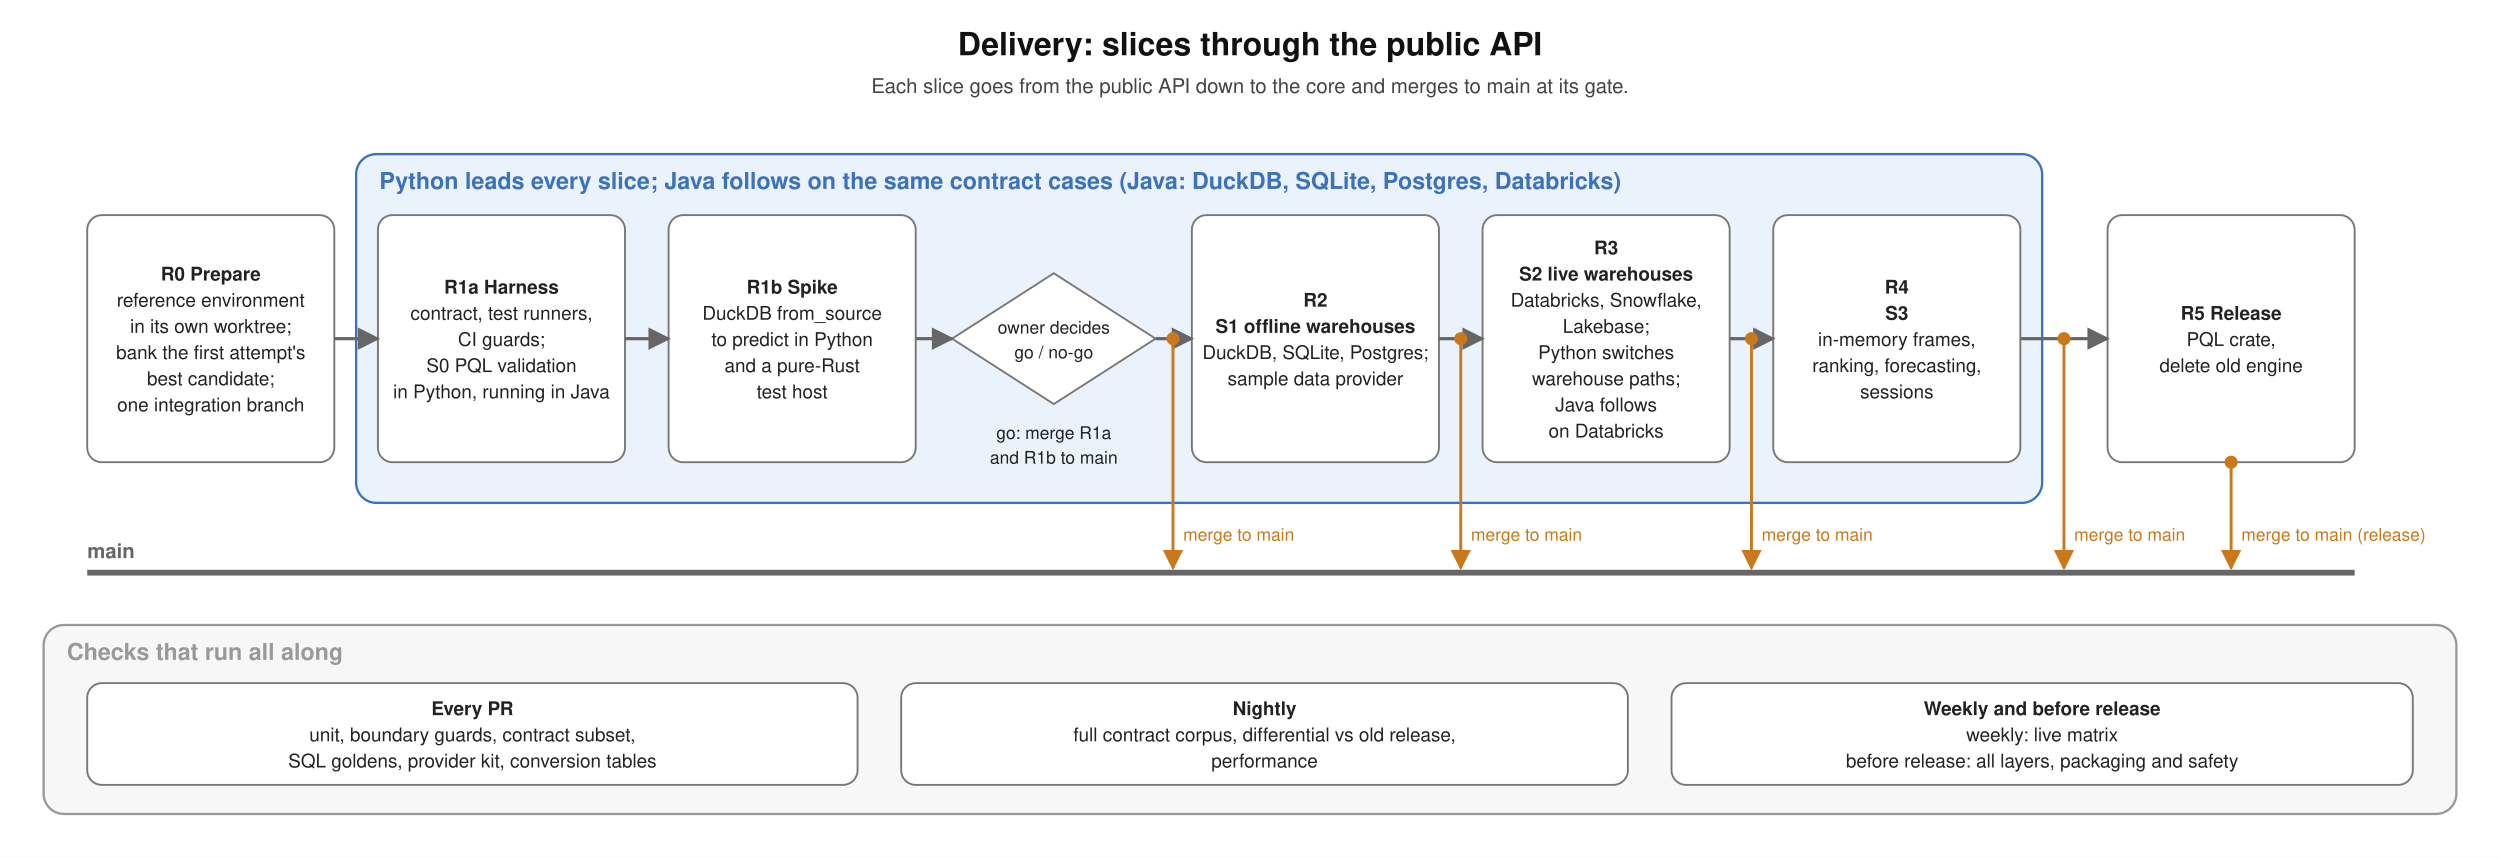
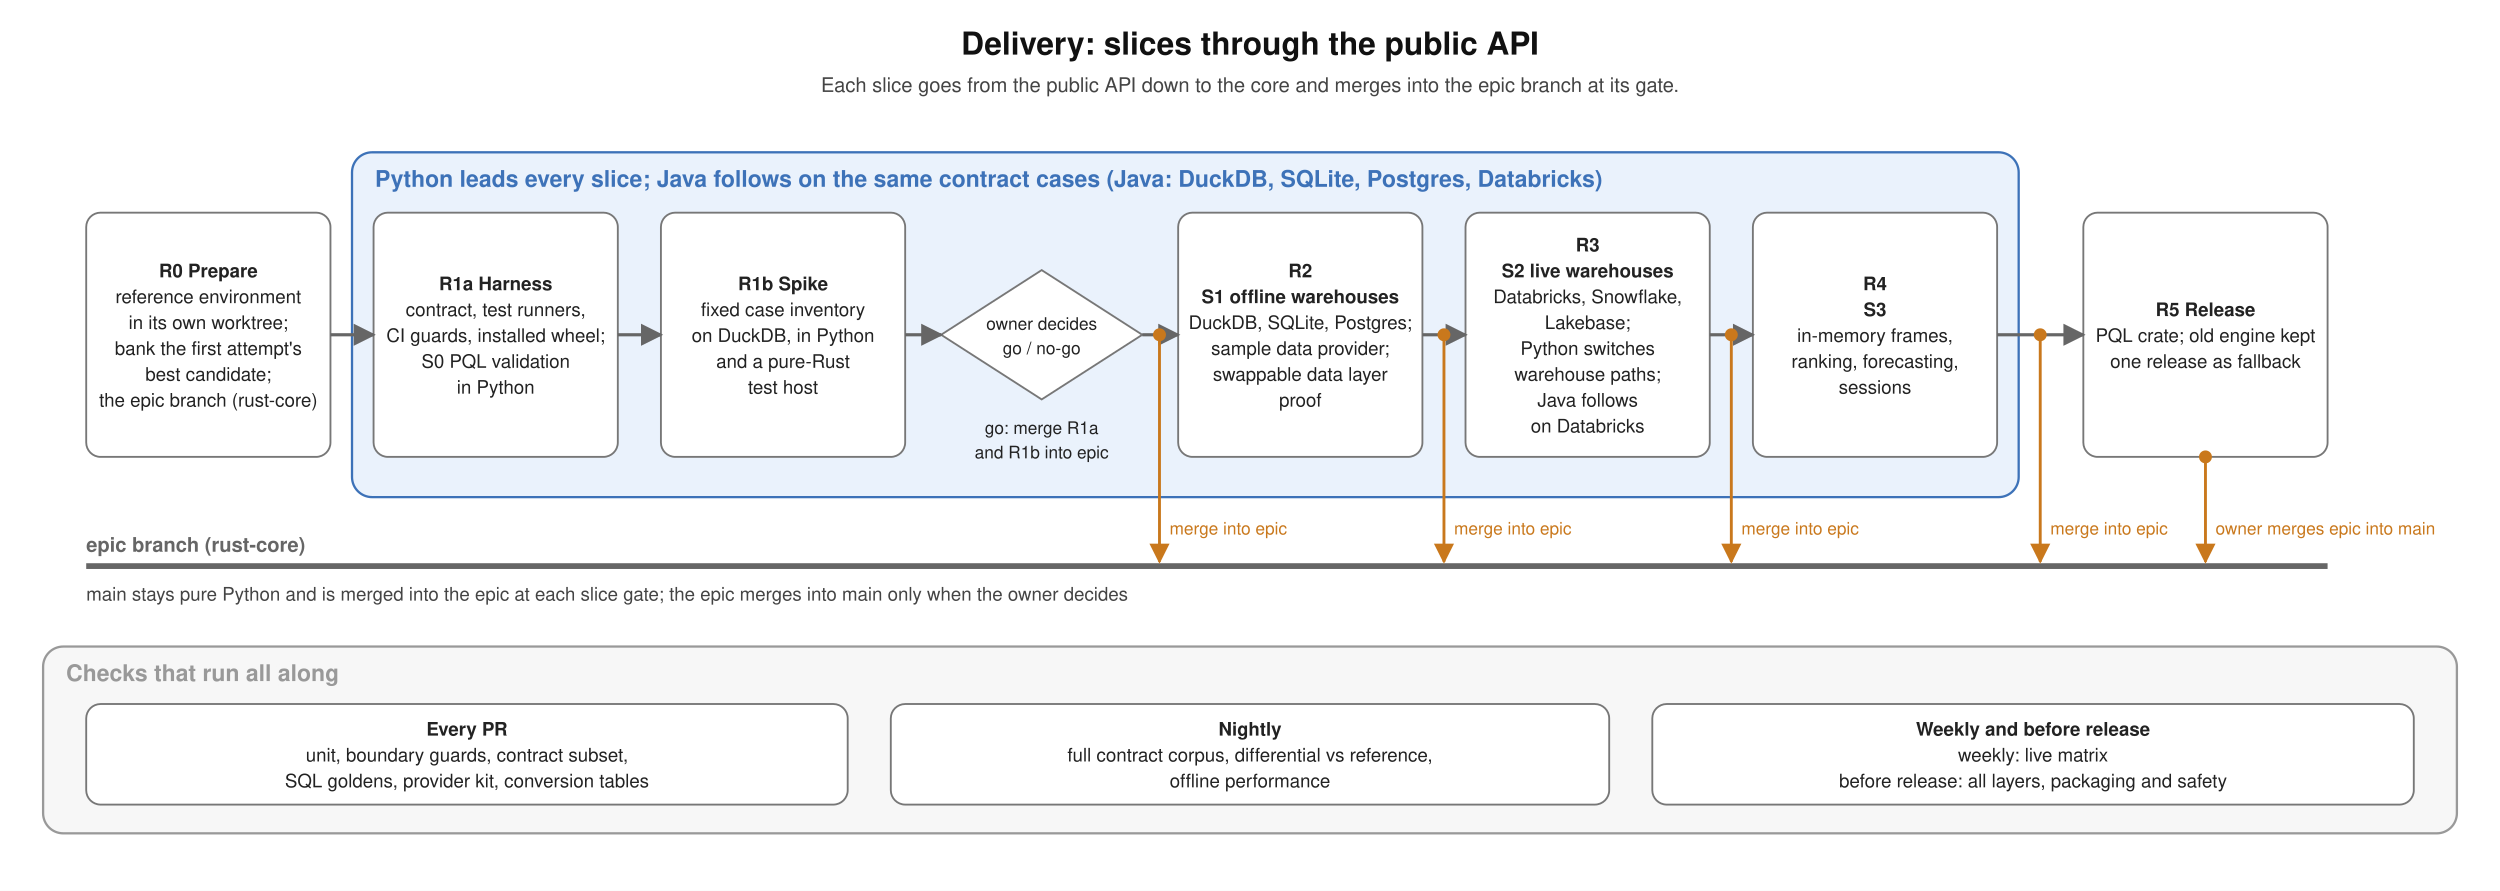
- <svg xmlns="http://www.w3.org/2000/svg" width="1720" height="590" viewBox="0 0 1720 590" font-family="Helvetica, Arial, sans-serif">
+ <svg xmlns="http://www.w3.org/2000/svg" width="1740" height="620" viewBox="0 0 1740 620" font-family="Helvetica, Arial, sans-serif">
  <defs>
    <marker id="eo" viewBox="0 0 10 10" refX="9" refY="5" markerWidth="7" markerHeight="7" orient="auto">
      <path d="M0,0 L10,5 L0,10 z" fill="#c9781c" />
    </marker>
    <marker id="so" viewBox="0 0 10 10" refX="1" refY="5" markerWidth="7" markerHeight="7" orient="auto">
      <path d="M10,0 L0,5 L10,10 z" fill="#c9781c" />
    </marker>
    <marker id="eb" viewBox="0 0 10 10" refX="9" refY="5" markerWidth="7" markerHeight="7" orient="auto">
      <path d="M0,0 L10,5 L0,10 z" fill="#3d72b8" />
    </marker>
    <marker id="sb" viewBox="0 0 10 10" refX="1" refY="5" markerWidth="7" markerHeight="7" orient="auto">
      <path d="M10,0 L0,5 L10,10 z" fill="#3d72b8" />
    </marker>
    <marker id="eg" viewBox="0 0 10 10" refX="9" refY="5" markerWidth="7" markerHeight="7" orient="auto">
      <path d="M0,0 L10,5 L0,10 z" fill="#666666" />
    </marker>
    <marker id="sg" viewBox="0 0 10 10" refX="1" refY="5" markerWidth="7" markerHeight="7" orient="auto">
      <path d="M10,0 L0,5 L10,10 z" fill="#666666" />
    </marker>
  </defs>
-   <rect width="1720" height="590" fill="#ffffff" />
-   <text x="860.0" y="38" font-size="22" font-weight="bold" text-anchor="middle" fill="#111">Delivery: slices through the public API</text>
-   <text x="860.0" y="64" font-size="14" text-anchor="middle" fill="#444">Each slice goes from the public API down to the core and merges to main at its gate.</text>
+   <rect width="1740" height="620" fill="#ffffff" />
+   <text x="870.0" y="38" font-size="22" font-weight="bold" text-anchor="middle" fill="#111">Delivery: slices through the public API</text>
+   <text x="870.0" y="64" font-size="14" text-anchor="middle" fill="#444">Each slice goes from the public API down to the core and merges into the epic branch at its gate.</text>
  <rect x="245" y="106" width="1160" height="240" rx="14" fill="#eaf2fc" stroke="#3d72b8" stroke-width="1.6" />
  <rect x="60" y="148" width="170" height="170" rx="10" fill="#ffffff" stroke="#777" stroke-width="1.3" />
  <text x="145.0" y="193.0" font-size="13" font-weight="bold" text-anchor="middle" fill="#222">R0 Prepare</text>
  <text x="145.0" y="211.0" font-size="13" font-weight="normal" text-anchor="middle" fill="#222">reference environment</text>
  <text x="145.0" y="229.0" font-size="13" font-weight="normal" text-anchor="middle" fill="#222">in its own worktree;</text>
  <text x="145.0" y="247.0" font-size="13" font-weight="normal" text-anchor="middle" fill="#222">bank the first attempt's</text>
  <text x="145.0" y="265.0" font-size="13" font-weight="normal" text-anchor="middle" fill="#222">best candidate;</text>
-   <text x="145.0" y="283.0" font-size="13" font-weight="normal" text-anchor="middle" fill="#222">one integration branch</text>
+   <text x="145.0" y="283.0" font-size="13" font-weight="normal" text-anchor="middle" fill="#222">the epic branch (rust-core)</text>
  <rect x="260" y="148" width="170" height="170" rx="10" fill="#ffffff" stroke="#777" stroke-width="1.3" />
  <text x="345.0" y="202.0" font-size="13" font-weight="bold" text-anchor="middle" fill="#222">R1a Harness</text>
  <text x="345.0" y="220.0" font-size="13" font-weight="normal" text-anchor="middle" fill="#222">contract, test runners,</text>
-   <text x="345.0" y="238.0" font-size="13" font-weight="normal" text-anchor="middle" fill="#222">CI guards;</text>
+   <text x="345.0" y="238.0" font-size="13" font-weight="normal" text-anchor="middle" fill="#222">CI guards, installed wheel;</text>
  <text x="345.0" y="256.0" font-size="13" font-weight="normal" text-anchor="middle" fill="#222">S0 PQL validation</text>
-   <text x="345.0" y="274.0" font-size="13" font-weight="normal" text-anchor="middle" fill="#222">in Python, running in Java</text>
+   <text x="345.0" y="274.0" font-size="13" font-weight="normal" text-anchor="middle" fill="#222">in Python</text>
  <rect x="460" y="148" width="170" height="170" rx="10" fill="#ffffff" stroke="#777" stroke-width="1.3" />
  <text x="545.0" y="202.0" font-size="13" font-weight="bold" text-anchor="middle" fill="#222">R1b Spike</text>
-   <text x="545.0" y="220.0" font-size="13" font-weight="normal" text-anchor="middle" fill="#222">DuckDB from_source</text>
-   <text x="545.0" y="238.0" font-size="13" font-weight="normal" text-anchor="middle" fill="#222">to predict in Python</text>
+   <text x="545.0" y="220.0" font-size="13" font-weight="normal" text-anchor="middle" fill="#222">fixed case inventory</text>
+   <text x="545.0" y="238.0" font-size="13" font-weight="normal" text-anchor="middle" fill="#222">on DuckDB, in Python</text>
  <text x="545.0" y="256.0" font-size="13" font-weight="normal" text-anchor="middle" fill="#222">and a pure-Rust</text>
  <text x="545.0" y="274.0" font-size="13" font-weight="normal" text-anchor="middle" fill="#222">test host</text>
  <rect x="820" y="148" width="170" height="170" rx="10" fill="#ffffff" stroke="#777" stroke-width="1.3" />
-   <text x="905.0" y="211.0" font-size="13" font-weight="bold" text-anchor="middle" fill="#222">R2</text>
-   <text x="905.0" y="229.0" font-size="13" font-weight="bold" text-anchor="middle" fill="#222">S1 offline warehouses</text>
-   <text x="905.0" y="247.0" font-size="13" font-weight="normal" text-anchor="middle" fill="#222">DuckDB, SQLite, Postgres;</text>
-   <text x="905.0" y="265.0" font-size="13" font-weight="normal" text-anchor="middle" fill="#222">sample data provider</text>
+   <text x="905.0" y="193.0" font-size="13" font-weight="bold" text-anchor="middle" fill="#222">R2</text>
+   <text x="905.0" y="211.0" font-size="13" font-weight="bold" text-anchor="middle" fill="#222">S1 offline warehouses</text>
+   <text x="905.0" y="229.0" font-size="13" font-weight="normal" text-anchor="middle" fill="#222">DuckDB, SQLite, Postgres;</text>
+   <text x="905.0" y="247.0" font-size="13" font-weight="normal" text-anchor="middle" fill="#222">sample data provider;</text>
+   <text x="905.0" y="265.0" font-size="13" font-weight="normal" text-anchor="middle" fill="#222">swappable data layer</text>
+   <text x="905.0" y="283.0" font-size="13" font-weight="normal" text-anchor="middle" fill="#222">proof</text>
  <rect x="1020" y="148" width="170" height="170" rx="10" fill="#ffffff" stroke="#777" stroke-width="1.3" />
  <text x="1105.0" y="175.0" font-size="13" font-weight="bold" text-anchor="middle" fill="#222">R3</text>
  <text x="1105.0" y="193.0" font-size="13" font-weight="bold" text-anchor="middle" fill="#222">S2 live warehouses</text>
  <text x="1105.0" y="211.0" font-size="13" font-weight="normal" text-anchor="middle" fill="#222">Databricks, Snowflake,</text>
  <text x="1105.0" y="229.0" font-size="13" font-weight="normal" text-anchor="middle" fill="#222">Lakebase;</text>
  <text x="1105.0" y="247.0" font-size="13" font-weight="normal" text-anchor="middle" fill="#222">Python switches</text>
  <text x="1105.0" y="265.0" font-size="13" font-weight="normal" text-anchor="middle" fill="#222">warehouse paths;</text>
  <text x="1105.0" y="283.0" font-size="13" font-weight="normal" text-anchor="middle" fill="#222">Java follows</text>
  <text x="1105.0" y="301.0" font-size="13" font-weight="normal" text-anchor="middle" fill="#222">on Databricks</text>
  <rect x="1220" y="148" width="170" height="170" rx="10" fill="#ffffff" stroke="#777" stroke-width="1.3" />
  <text x="1305.0" y="202.0" font-size="13" font-weight="bold" text-anchor="middle" fill="#222">R4</text>
  <text x="1305.0" y="220.0" font-size="13" font-weight="bold" text-anchor="middle" fill="#222">S3</text>
  <text x="1305.0" y="238.0" font-size="13" font-weight="normal" text-anchor="middle" fill="#222">in-memory frames,</text>
  <text x="1305.0" y="256.0" font-size="13" font-weight="normal" text-anchor="middle" fill="#222">ranking, forecasting,</text>
  <text x="1305.0" y="274.0" font-size="13" font-weight="normal" text-anchor="middle" fill="#222">sessions</text>
  <rect x="1450" y="148" width="170" height="170" rx="10" fill="#ffffff" stroke="#777" stroke-width="1.3" />
  <text x="1535.0" y="220.0" font-size="13" font-weight="bold" text-anchor="middle" fill="#222">R5 Release</text>
-   <text x="1535.0" y="238.0" font-size="13" font-weight="normal" text-anchor="middle" fill="#222">PQL crate,</text>
-   <text x="1535.0" y="256.0" font-size="13" font-weight="normal" text-anchor="middle" fill="#222">delete old engine</text>
+   <text x="1535.0" y="238.0" font-size="13" font-weight="normal" text-anchor="middle" fill="#222">PQL crate; old engine kept</text>
+   <text x="1535.0" y="256.0" font-size="13" font-weight="normal" text-anchor="middle" fill="#222">one release as fallback</text>
  <path d="M725.0,188 L795,233.0 L725.0,278 L655,233.0 Z" fill="#ffffff" stroke="#777" stroke-width="1.3" />
  <text x="725.0" y="229.5" font-size="12" font-weight="normal" text-anchor="middle" fill="#222">owner decides</text>
  <text x="725.0" y="246.5" font-size="12" font-weight="normal" text-anchor="middle" fill="#222">go / no-go</text>
  <text x="725" y="302" font-size="12" font-weight="normal" text-anchor="middle" fill="#222">go: merge R1a</text>
-   <text x="725" y="319" font-size="12" font-weight="normal" text-anchor="middle" fill="#222">and R1b to main</text>
+   <text x="725" y="319" font-size="12" font-weight="normal" text-anchor="middle" fill="#222">and R1b into epic</text>
  <path d="M230,233 L260,233" fill="none" stroke="#666666" stroke-width="2.2" marker-end="url(#eg)" />
  <path d="M430,233 L460,233" fill="none" stroke="#666666" stroke-width="2.2" marker-end="url(#eg)" />
  <path d="M630,233 L655,233" fill="none" stroke="#666666" stroke-width="2.2" marker-end="url(#eg)" />
  <path d="M795,233 L820,233" fill="none" stroke="#666666" stroke-width="2.2" marker-end="url(#eg)" />
  <path d="M990,233 L1020,233" fill="none" stroke="#666666" stroke-width="2.2" marker-end="url(#eg)" />
  <path d="M1190,233 L1220,233" fill="none" stroke="#666666" stroke-width="2.2" marker-end="url(#eg)" />
  <path d="M1390,233 L1450,233" fill="none" stroke="#666666" stroke-width="2.2" marker-end="url(#eg)" />
  <line x1="60" y1="394" x2="1620" y2="394" stroke="#666666" stroke-width="4" />
-   <text x="60" y="384" font-size="14" font-weight="bold" fill="#666666">main</text>
+   <text x="60" y="384" font-size="14" font-weight="bold" fill="#666666">epic branch (rust-core)</text>
+   <text x="60" y="418" font-size="13" fill="#444">main stays pure Python and is merged into the epic at each slice gate; the epic merges into main only when the owner decides</text>
  <path d="M807,233 L807,391" fill="none" stroke="#c9781c" stroke-width="2" marker-end="url(#eo)" />
  <circle cx="807" cy="233" r="4.5" fill="#c9781c" />
-   <text x="814" y="372" font-size="12" fill="#c9781c">merge to main</text>
+   <text x="814" y="372" font-size="12" fill="#c9781c">merge into epic</text>
  <path d="M1005,233 L1005,391" fill="none" stroke="#c9781c" stroke-width="2" marker-end="url(#eo)" />
  <circle cx="1005" cy="233" r="4.5" fill="#c9781c" />
-   <text x="1012" y="372" font-size="12" fill="#c9781c">merge to main</text>
+   <text x="1012" y="372" font-size="12" fill="#c9781c">merge into epic</text>
  <path d="M1205,233 L1205,391" fill="none" stroke="#c9781c" stroke-width="2" marker-end="url(#eo)" />
  <circle cx="1205" cy="233" r="4.5" fill="#c9781c" />
-   <text x="1212" y="372" font-size="12" fill="#c9781c">merge to main</text>
+   <text x="1212" y="372" font-size="12" fill="#c9781c">merge into epic</text>
  <path d="M1420,233 L1420,391" fill="none" stroke="#c9781c" stroke-width="2" marker-end="url(#eo)" />
  <circle cx="1420" cy="233" r="4.5" fill="#c9781c" />
-   <text x="1427" y="372" font-size="12" fill="#c9781c">merge to main</text>
+   <text x="1427" y="372" font-size="12" fill="#c9781c">merge into epic</text>
  <path d="M1535,318 L1535,391" fill="none" stroke="#c9781c" stroke-width="2" marker-end="url(#eo)" />
  <circle cx="1535" cy="318" r="4.5" fill="#c9781c" />
-   <text x="1542" y="372" font-size="12" fill="#c9781c">merge to main (release)</text>
-   <rect x="30" y="430" width="1660" height="130" rx="14" fill="#f7f7f7" stroke="#999999" stroke-width="1.6" />
-   <rect x="60" y="470" width="530" height="70" rx="10" fill="#ffffff" stroke="#777" stroke-width="1.3" />
-   <text x="325.0" y="492.0" font-size="13" font-weight="bold" text-anchor="middle" fill="#222">Every PR</text>
-   <text x="325.0" y="510.0" font-size="13" font-weight="normal" text-anchor="middle" fill="#222">unit, boundary guards, contract subset,</text>
-   <text x="325.0" y="528.0" font-size="13" font-weight="normal" text-anchor="middle" fill="#222">SQL goldens, provider kit, conversion tables</text>
-   <rect x="620" y="470" width="500" height="70" rx="10" fill="#ffffff" stroke="#777" stroke-width="1.3" />
-   <text x="870.0" y="492.0" font-size="13" font-weight="bold" text-anchor="middle" fill="#222">Nightly</text>
-   <text x="870.0" y="510.0" font-size="13" font-weight="normal" text-anchor="middle" fill="#222">full contract corpus, differential vs old release,</text>
-   <text x="870.0" y="528.0" font-size="13" font-weight="normal" text-anchor="middle" fill="#222">performance</text>
-   <rect x="1150" y="470" width="510" height="70" rx="10" fill="#ffffff" stroke="#777" stroke-width="1.3" />
-   <text x="1405.0" y="492.0" font-size="13" font-weight="bold" text-anchor="middle" fill="#222">Weekly and before release</text>
-   <text x="1405.0" y="510.0" font-size="13" font-weight="normal" text-anchor="middle" fill="#222">weekly: live matrix</text>
-   <text x="1405.0" y="528.0" font-size="13" font-weight="normal" text-anchor="middle" fill="#222">before release: all layers, packaging and safety</text>
+   <text x="1542" y="372" font-size="12" fill="#c9781c">owner merges epic into main</text>
+   <rect x="30" y="450" width="1680" height="130" rx="14" fill="#f7f7f7" stroke="#999999" stroke-width="1.6" />
+   <rect x="60" y="490" width="530" height="70" rx="10" fill="#ffffff" stroke="#777" stroke-width="1.3" />
+   <text x="325.0" y="512.0" font-size="13" font-weight="bold" text-anchor="middle" fill="#222">Every PR</text>
+   <text x="325.0" y="530.0" font-size="13" font-weight="normal" text-anchor="middle" fill="#222">unit, boundary guards, contract subset,</text>
+   <text x="325.0" y="548.0" font-size="13" font-weight="normal" text-anchor="middle" fill="#222">SQL goldens, provider kit, conversion tables</text>
+   <rect x="620" y="490" width="500" height="70" rx="10" fill="#ffffff" stroke="#777" stroke-width="1.3" />
+   <text x="870.0" y="512.0" font-size="13" font-weight="bold" text-anchor="middle" fill="#222">Nightly</text>
+   <text x="870.0" y="530.0" font-size="13" font-weight="normal" text-anchor="middle" fill="#222">full contract corpus, differential vs reference,</text>
+   <text x="870.0" y="548.0" font-size="13" font-weight="normal" text-anchor="middle" fill="#222">offline performance</text>
+   <rect x="1150" y="490" width="530" height="70" rx="10" fill="#ffffff" stroke="#777" stroke-width="1.3" />
+   <text x="1415.0" y="512.0" font-size="13" font-weight="bold" text-anchor="middle" fill="#222">Weekly and before release</text>
+   <text x="1415.0" y="530.0" font-size="13" font-weight="normal" text-anchor="middle" fill="#222">weekly: live matrix</text>
+   <text x="1415.0" y="548.0" font-size="13" font-weight="normal" text-anchor="middle" fill="#222">before release: all layers, packaging and safety</text>
  <text x="261" y="130" font-size="16" font-weight="bold" fill="#3d72b8" stroke="#eaf2fc" stroke-width="6" stroke-linejoin="round" paint-order="stroke">Python leads every slice; Java follows on the same contract cases (Java: DuckDB, SQLite, Postgres, Databricks)</text>
-   <text x="46" y="454" font-size="16" font-weight="bold" fill="#999999" stroke="#f7f7f7" stroke-width="6" stroke-linejoin="round" paint-order="stroke">Checks that run all along</text>
+   <text x="46" y="474" font-size="16" font-weight="bold" fill="#999999" stroke="#f7f7f7" stroke-width="6" stroke-linejoin="round" paint-order="stroke">Checks that run all along</text>
</svg>
